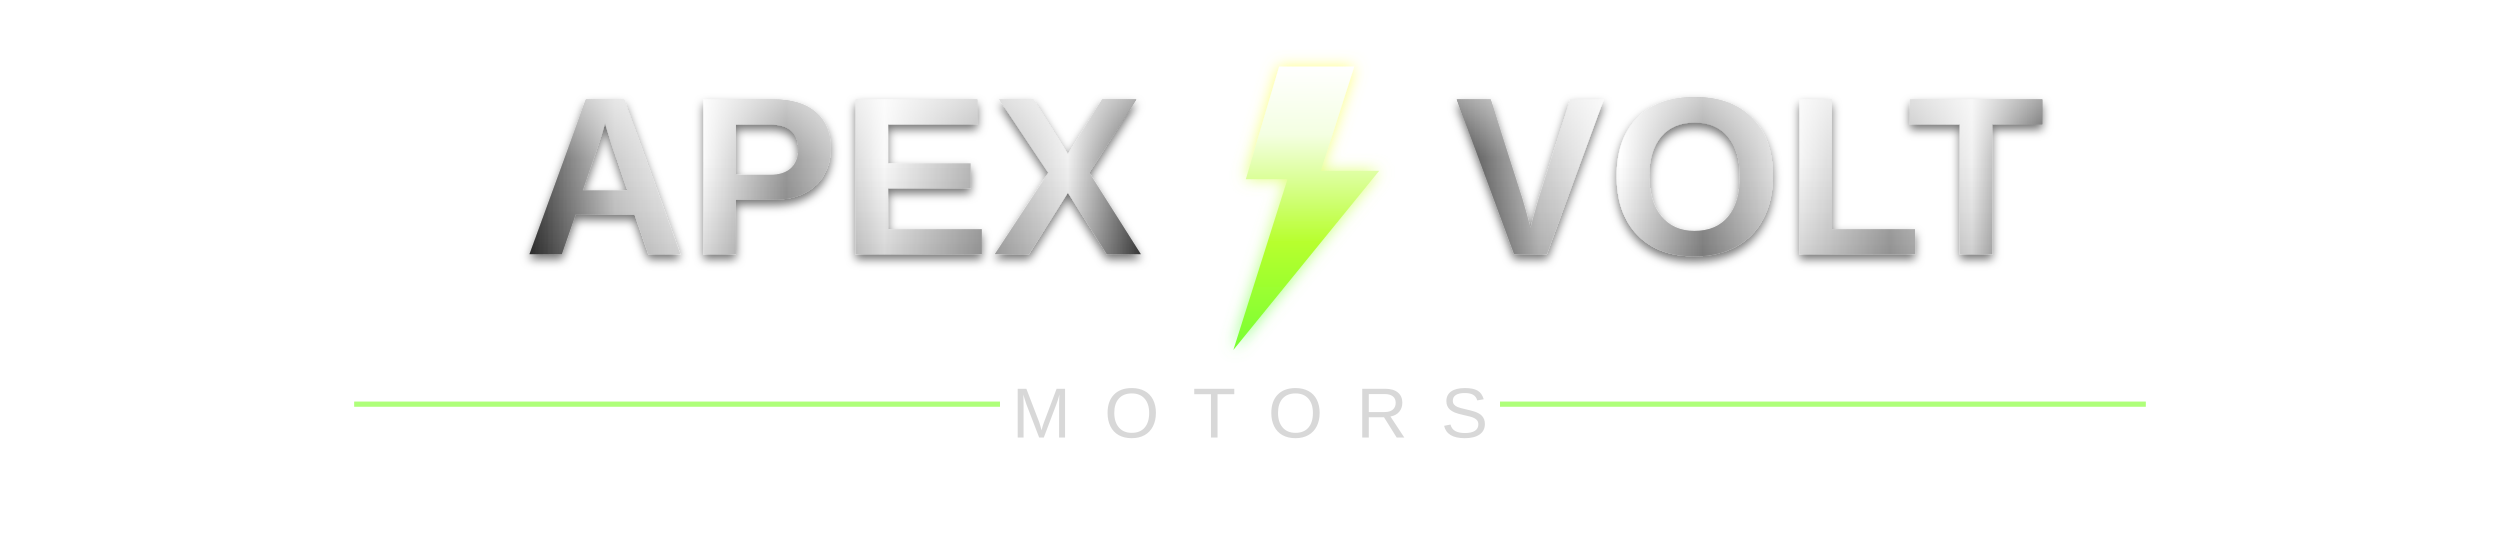
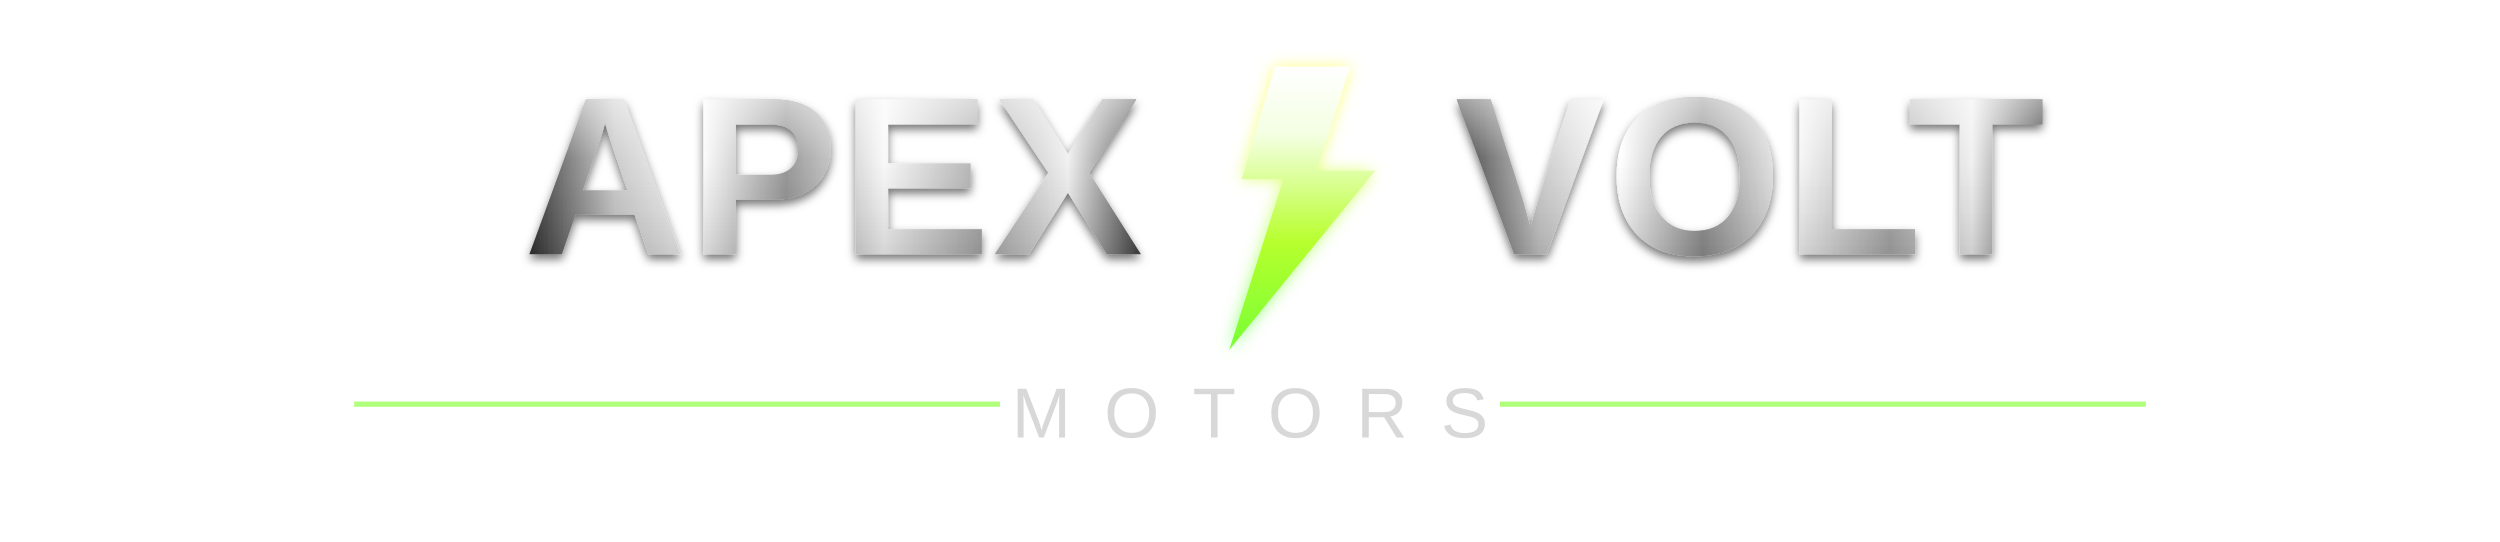
<svg xmlns="http://www.w3.org/2000/svg" width="1200" height="260" viewBox="0 0 1200 260">
  <defs>
    <linearGradient id="chromeMain" x1="0%" y1="0%" x2="100%" y2="0%">
      <stop offset="0%" stop-color="#2f2f2f" />
      <stop offset="14%" stop-color="#c8c8c8" />
      <stop offset="28%" stop-color="#ffffff" />
      <stop offset="42%" stop-color="#8f8f8f" />
      <stop offset="58%" stop-color="#f8f8f8" />
      <stop offset="74%" stop-color="#a8a8a8" />
      <stop offset="88%" stop-color="#efefef" />
      <stop offset="100%" stop-color="#404040" />
    </linearGradient>
    <linearGradient id="chromeTop" x1="0%" y1="0%" x2="0%" y2="100%">
      <stop offset="0%" stop-color="#ffffff" stop-opacity="0.96" />
      <stop offset="38%" stop-color="#ffffff" stop-opacity="0.18" />
      <stop offset="100%" stop-color="#000000" stop-opacity="0.24" />
    </linearGradient>
    <linearGradient id="boltFill" x1="0%" y1="0%" x2="0%" y2="100%">
      <stop offset="0%" stop-color="#ffffff" />
      <stop offset="24%" stop-color="#f4ffe2" />
      <stop offset="62%" stop-color="#b7ff2d" />
      <stop offset="100%" stop-color="#77ff33" />
    </linearGradient>
    <filter id="shadow" x="-20%" y="-20%" width="140%" height="180%">
      <feDropShadow dx="0" dy="2.4" stdDeviation="2.4" flood-color="#000000" flood-opacity="0.55" />
    </filter>
    <filter id="greenGlow" x="-80%" y="-80%" width="260%" height="260%">
      <feGaussianBlur stdDeviation="3.6" result="blur" />
      <feColorMatrix in="blur" type="matrix" values="1 0 0 0 0                 0 1 0 0 0.95                 0 0 0 0 0.15                 0 0 0 0.88 0" />
      <feMerge>
        <feMergeNode />
        <feMergeNode in="SourceGraphic" />
      </feMerge>
    </filter>
    <style>
      .word {
        font-family: Arial, Helvetica, sans-serif;
        font-weight: 800;
        font-size: 108px;
        letter-spacing: 1px;
        fill: url(#chromeMain);
        filter: url(#shadow);
      }

      .wordHighlight {
        font-family: Arial, Helvetica, sans-serif;
        font-weight: 800;
        font-size: 108px;
        letter-spacing: 1px;
        fill: url(#chromeTop);
        opacity: 0.58;
      }

      .motors {
        font-family: Arial, Helvetica, sans-serif;
        font-weight: 500;
        font-size: 34px;
        letter-spacing: 16px;
        fill: #d8d8d8;
      }
    </style>
  </defs>
  <g transform="translate(600 110)" text-anchor="middle">
    <text class="word" x="-200" y="12">APEX</text>
    <text class="wordHighlight" x="-200" y="12">APEX</text>
    <text class="word" x="240" y="12">VOLT</text>
    <text class="wordHighlight" x="240" y="12">VOLT</text>
-     <g transform="translate(-12 -78)" filter="url(#greenGlow)">
+     <g transform="translate(-14 -78)" filter="url(#greenGlow)">
      <path d="M26 0 L10 54 L30 54 L4 136 L74 50 L46 50 L62 0 Z" fill="url(#boltFill)" />
    </g>
    <line x1="-430" y1="84" x2="-120" y2="84" stroke="#8dff42" stroke-opacity="0.7" stroke-width="2.5" />
    <line x1="120" y1="84" x2="430" y2="84" stroke="#8dff42" stroke-opacity="0.7" stroke-width="2.5" />
    <text class="motors" x="0" y="100">MOTORS</text>
  </g>
</svg>
